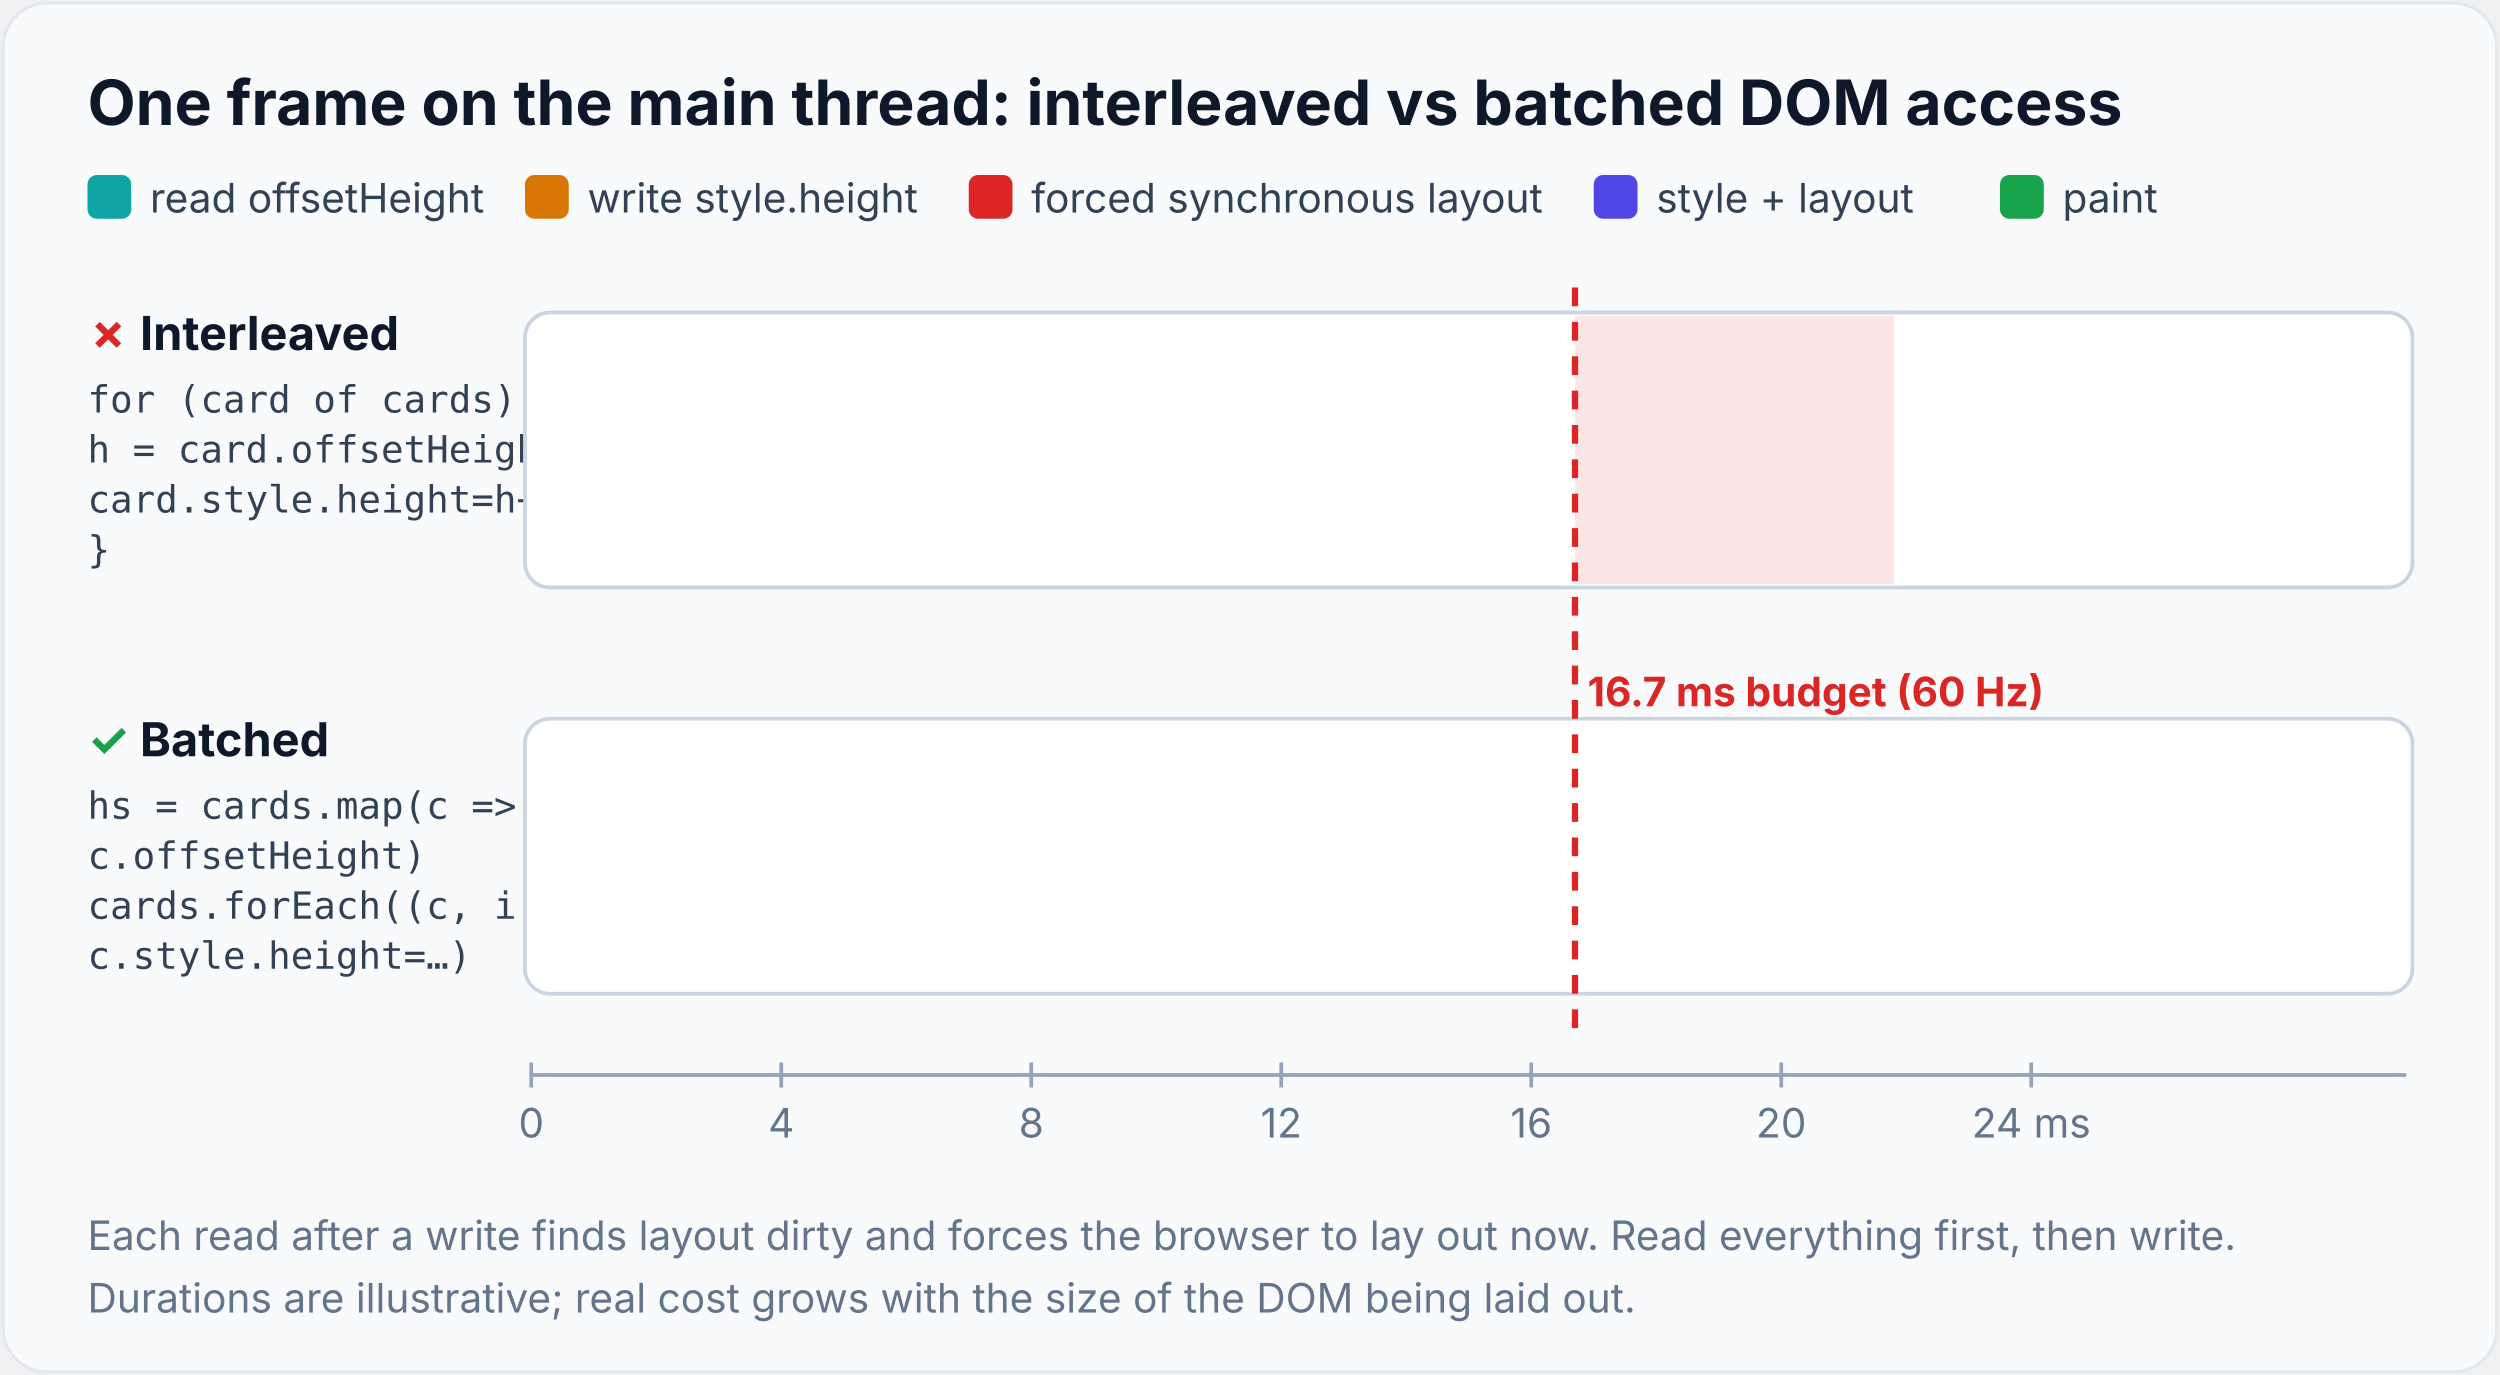
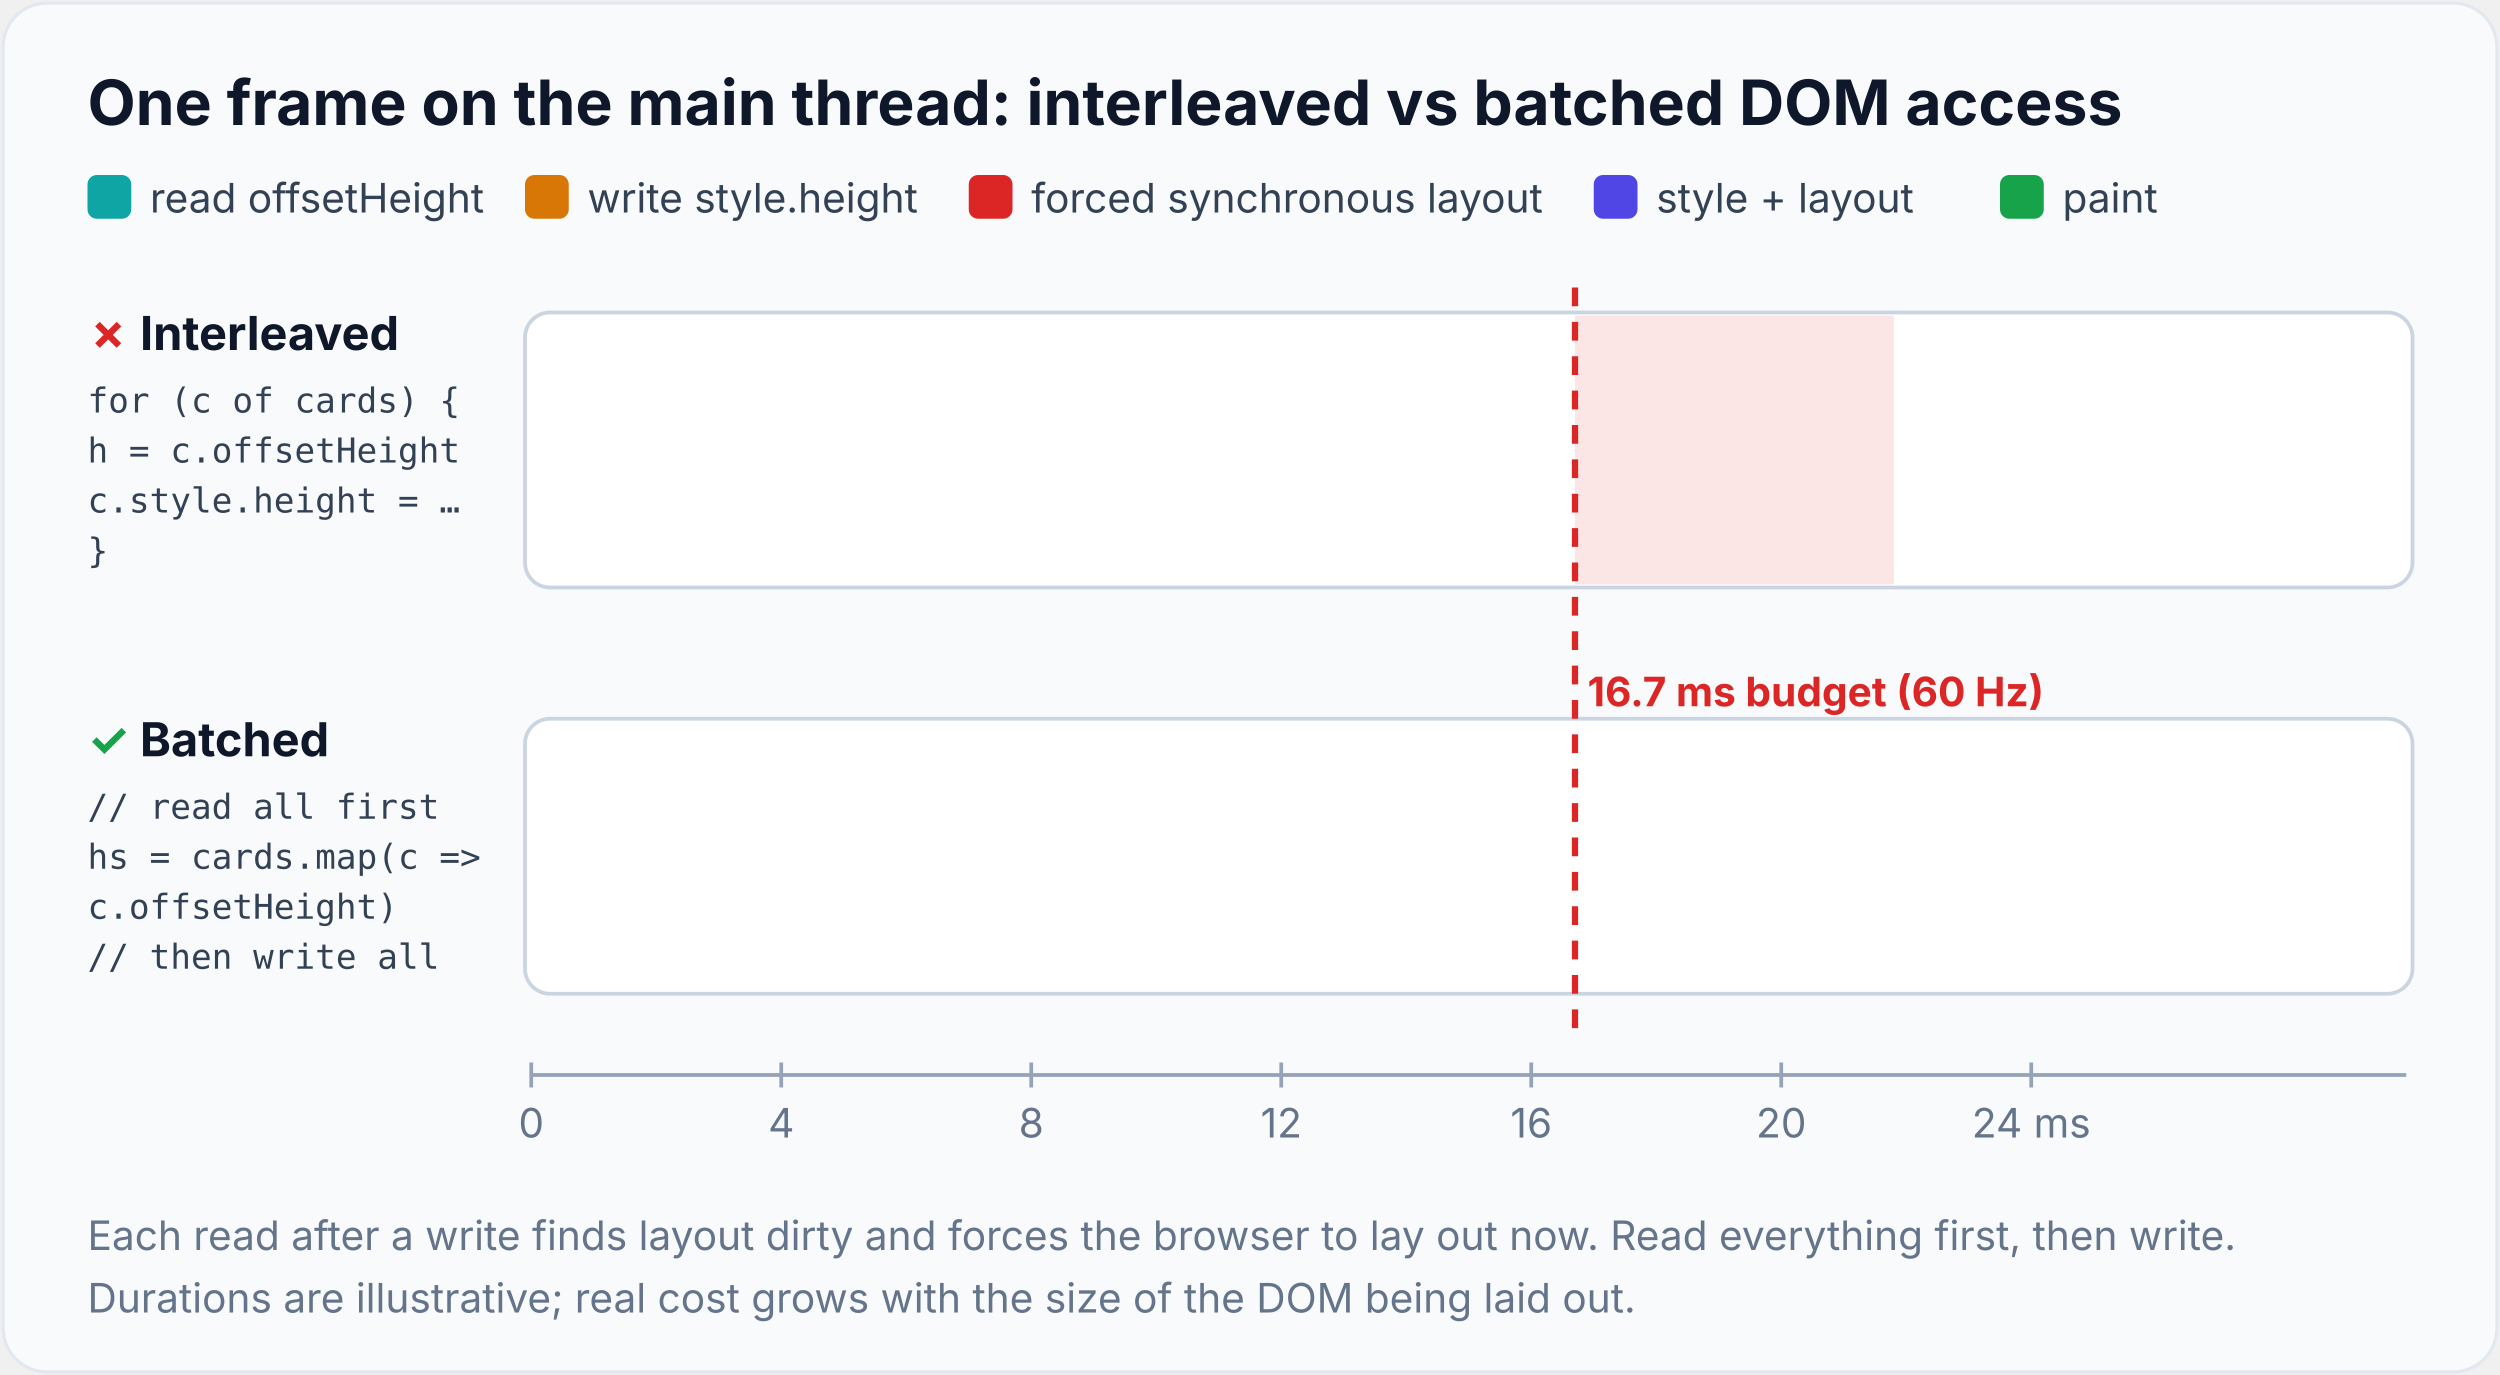
<svg xmlns="http://www.w3.org/2000/svg" viewBox="0 0 800 440" role="img" aria-labelledby="t d" font-family="Figtree, system-ui, -apple-system, 'Segoe UI', sans-serif">
  <style>
    .card{fill:#f8fafc;stroke:#e2e8f0}
    .h{fill:#0f172a;font-size:20px;font-weight:700}
    .lbl{fill:#0f172a;font-size:15px;font-weight:700}
    .tx{fill:#334155;font-size:13px}
    .sub{fill:#64748b;font-size:13px}
-     .code{fill:#334155;font-size:12px;font-family:ui-monospace,'SFMono-Regular',Menlo,Consolas,monospace}
+     .code{fill:#334155;font-size:11px;white-space:pre;font-family:ui-monospace,'SFMono-Regular',Menlo,Consolas,monospace}
    .lane{fill:#ffffff;stroke:#cbd5e1;stroke-width:1.2}
    .on{fill:#ffffff;font-size:12px;font-weight:700}
    .rd{fill:#0ea5a4}.wr{fill:#d97706}.fl{fill:#dc2626}.ly{fill:#4f46e5}.pt{fill:#16a34a}
    .over{fill:#dc2626;opacity:.12}
    .badt{fill:#dc2626;font-weight:700}.okt{fill:#16a34a;font-weight:700}
    .bud{stroke:#dc2626;stroke-width:2;stroke-dasharray:6 5;fill:none}
    .ax{stroke:#94a3b8;stroke-width:1.2;fill:none}
    .sep{stroke:#ffffff;stroke-width:1}
    @media (prefers-color-scheme: dark){
      .card{fill:#1f2430;stroke:#334155}
      .h,.lbl{fill:#f1f5f9}.tx,.code{fill:#e2e8f0}.sub{fill:#94a3b8}
      .lane{fill:#111827;stroke:#475569}
      .on{fill:#0f172a}
      .rd{fill:#2dd4bf}.wr{fill:#fbbf24}.fl{fill:#f87171}.ly{fill:#818cf8}.pt{fill:#4ade80}
      .over{fill:#f87171;opacity:.18}
      .badt{fill:#f87171}.okt{fill:#4ade80}
      .bud{stroke:#f87171}.ax{stroke:#64748b}.sep{stroke:#111827}
    }
    .a{opacity:0;animation:14s infinite linear}
    @keyframes w1{0%,3%{opacity:0}5%,90%{opacity:1}94%,100%{opacity:0}} .w1{animation-name:w1}
    @keyframes w2{0%,9%{opacity:0}11%,90%{opacity:1}94%,100%{opacity:0}} .w2{animation-name:w2}
    @keyframes w3{0%,15%{opacity:0}17%,90%{opacity:1}94%,100%{opacity:0}} .w3{animation-name:w3}
    @keyframes w4{0%,21%{opacity:0}23%,90%{opacity:1}94%,100%{opacity:0}} .w4{animation-name:w4}
    @keyframes w5{0%,27%{opacity:0}29%,90%{opacity:1}94%,100%{opacity:0}} .w5{animation-name:w5}
    @keyframes w6{0%,33%{opacity:0}35%,90%{opacity:1}94%,100%{opacity:0}} .w6{animation-name:w6}
    @keyframes r1{0%,45%{opacity:0}47%,90%{opacity:1}94%,100%{opacity:0}} .r1{animation-name:r1}
    @keyframes r2{0%,51%{opacity:0}53%,90%{opacity:1}94%,100%{opacity:0}} .r2{animation-name:r2}
    @keyframes r3{0%,57%{opacity:0}59%,90%{opacity:1}94%,100%{opacity:0}} .r3{animation-name:r3}
    @keyframes r4{0%,63%{opacity:0}65%,90%{opacity:1}94%,100%{opacity:0}} .r4{animation-name:r4}
    @media (prefers-reduced-motion: reduce){ .a{animation:none;opacity:1} }
  </style>
  <rect class="card" x="1" y="1" width="798" height="438" rx="14" />
  <text class="h" x="28" y="40">One frame on the main thread: interleaved vs batched DOM access</text>
  <rect class="rd" x="28" y="56" width="14" height="14" rx="3" />
  <text class="tx" x="48" y="68">read offsetHeight</text>
  <rect class="wr" x="168" y="56" width="14" height="14" rx="3" />
  <text class="tx" x="188" y="68">write style.height</text>
  <rect class="fl" x="310" y="56" width="14" height="14" rx="3" />
  <text class="tx" x="330" y="68">forced synchronous layout</text>
  <rect class="ly" x="510" y="56" width="14" height="14" rx="3" />
  <text class="tx" x="530" y="68">style + layout</text>
  <rect class="pt" x="640" y="56" width="14" height="14" rx="3" />
  <text class="tx" x="660" y="68">paint</text>
  <text class="lbl" x="28" y="112">
    <tspan class="badt">✗</tspan> Interleaved</text>
-   <text class="code" x="28" y="132">for (card of cards) {</text>
-   <text class="code" x="28" y="148">  h = card.offsetHeight</text>
-   <text class="code" x="28" y="164">  card.style.height=h+8</text>
+   <text class="code" x="28" y="132">for (c of cards) {</text>
+   <text class="code" x="28" y="148">  h = c.offsetHeight</text>
+   <text class="code" x="28" y="164">  c.style.height = …</text>
  <text class="code" x="28" y="180">}</text>
  <rect class="lane" x="168" y="100" width="604" height="88" rx="8" />
  <rect class="over" x="504" y="101" width="102" height="86" />
  <g class="a w1">
    <rect class="rd" x="170" y="124" width="12" height="40" />
    <rect class="wr" x="182" y="124" width="12" height="40" />
  </g>
  <g class="a w2">
    <rect class="fl" x="194" y="124" width="80" height="40" />
    <text class="on" x="234" y="148" text-anchor="middle">forced</text>
    <rect class="rd" x="274" y="124" width="12" height="40" />
    <rect class="wr" x="286" y="124" width="12" height="40" />
  </g>
  <g class="a w3">
    <rect class="fl" x="298" y="124" width="80" height="40" />
    <text class="on" x="338" y="148" text-anchor="middle">forced</text>
    <rect class="rd" x="378" y="124" width="12" height="40" />
    <rect class="wr" x="390" y="124" width="12" height="40" />
  </g>
  <g class="a w4">
    <rect class="fl" x="402" y="124" width="80" height="40" />
    <text class="on" x="442" y="148" text-anchor="middle">forced</text>
    <rect class="rd" x="482" y="124" width="12" height="40" />
    <rect class="wr" x="494" y="124" width="12" height="40" />
  </g>
  <g class="a w5">
    <rect class="ly" x="506" y="124" width="60" height="40" />
    <text class="on" x="536" y="148" text-anchor="middle">layout</text>
    <rect class="pt" x="566" y="124" width="40" height="40" />
    <text class="on" x="586" y="148" text-anchor="middle">paint</text>
  </g>
  <g class="a w6">
    <text class="tx" x="616" y="141">
      <tspan class="badt">~22 ms:</tspan>
    </text>
    <text class="tx" x="616" y="159">frame dropped</text>
  </g>
  <text class="lbl" x="28" y="242">
    <tspan class="okt">✓</tspan> Batched</text>
-   <text class="code" x="28" y="262">hs = cards.map(c =&gt;</text>
-   <text class="code" x="28" y="278">  c.offsetHeight)</text>
-   <text class="code" x="28" y="294">cards.forEach((c, i) =&gt;</text>
-   <text class="code" x="28" y="310">  c.style.height=…)</text>
+   <text class="code" x="28" y="262">// read all first</text>
+   <text class="code" x="28" y="278">hs = cards.map(c =&gt;</text>
+   <text class="code" x="28" y="294">  c.offsetHeight)</text>
+   <text class="code" x="28" y="310">// then write all</text>
  <rect class="lane" x="168" y="230" width="604" height="88" rx="8" />
  <g class="a r1">
    <rect class="rd" x="170" y="254" width="48" height="40" />
    <line class="sep" x1="182" y1="254" x2="182" y2="294" />
    <line class="sep" x1="194" y1="254" x2="194" y2="294" />
    <line class="sep" x1="206" y1="254" x2="206" y2="294" />
  </g>
  <g class="a r2">
    <rect class="wr" x="218" y="254" width="48" height="40" />
    <line class="sep" x1="230" y1="254" x2="230" y2="294" />
    <line class="sep" x1="242" y1="254" x2="242" y2="294" />
    <line class="sep" x1="254" y1="254" x2="254" y2="294" />
  </g>
  <g class="a r3">
    <rect class="ly" x="266" y="254" width="60" height="40" />
    <text class="on" x="296" y="278" text-anchor="middle">layout</text>
    <rect class="pt" x="326" y="254" width="40" height="40" />
    <text class="on" x="346" y="278" text-anchor="middle">paint</text>
  </g>
  <g class="a r4">
    <text class="tx" x="378" y="271">
      <tspan class="okt">~10 ms:</tspan> one layout,</text>
    <text class="tx" x="378" y="289">time left for input</text>
  </g>
  <line class="bud" x1="504" y1="92" x2="504" y2="330" />
  <text class="badt" x="508" y="226" font-size="13">16.7 ms budget (60 Hz)</text>
  <line class="ax" x1="170" y1="344" x2="770" y2="344" />
  <g class="sub" font-size="12" text-anchor="middle">
    <line class="ax" x1="170" y1="340" x2="170" y2="348" />
    <text x="170" y="364">0</text>
    <line class="ax" x1="250" y1="340" x2="250" y2="348" />
    <text x="250" y="364">4</text>
    <line class="ax" x1="330" y1="340" x2="330" y2="348" />
    <text x="330" y="364">8</text>
    <line class="ax" x1="410" y1="340" x2="410" y2="348" />
    <text x="410" y="364">12</text>
    <line class="ax" x1="490" y1="340" x2="490" y2="348" />
    <text x="490" y="364">16</text>
    <line class="ax" x1="570" y1="340" x2="570" y2="348" />
    <text x="570" y="364">20</text>
    <line class="ax" x1="650" y1="340" x2="650" y2="348" />
    <text x="650" y="364">24 ms</text>
  </g>
  <text class="sub" x="28" y="400">Each read after a write finds layout dirty and forces the browser to lay out now. Read everything first, then write.</text>
  <text class="sub" x="28" y="420">Durations are illustrative; real cost grows with the size of the DOM being laid out.</text>
</svg>
